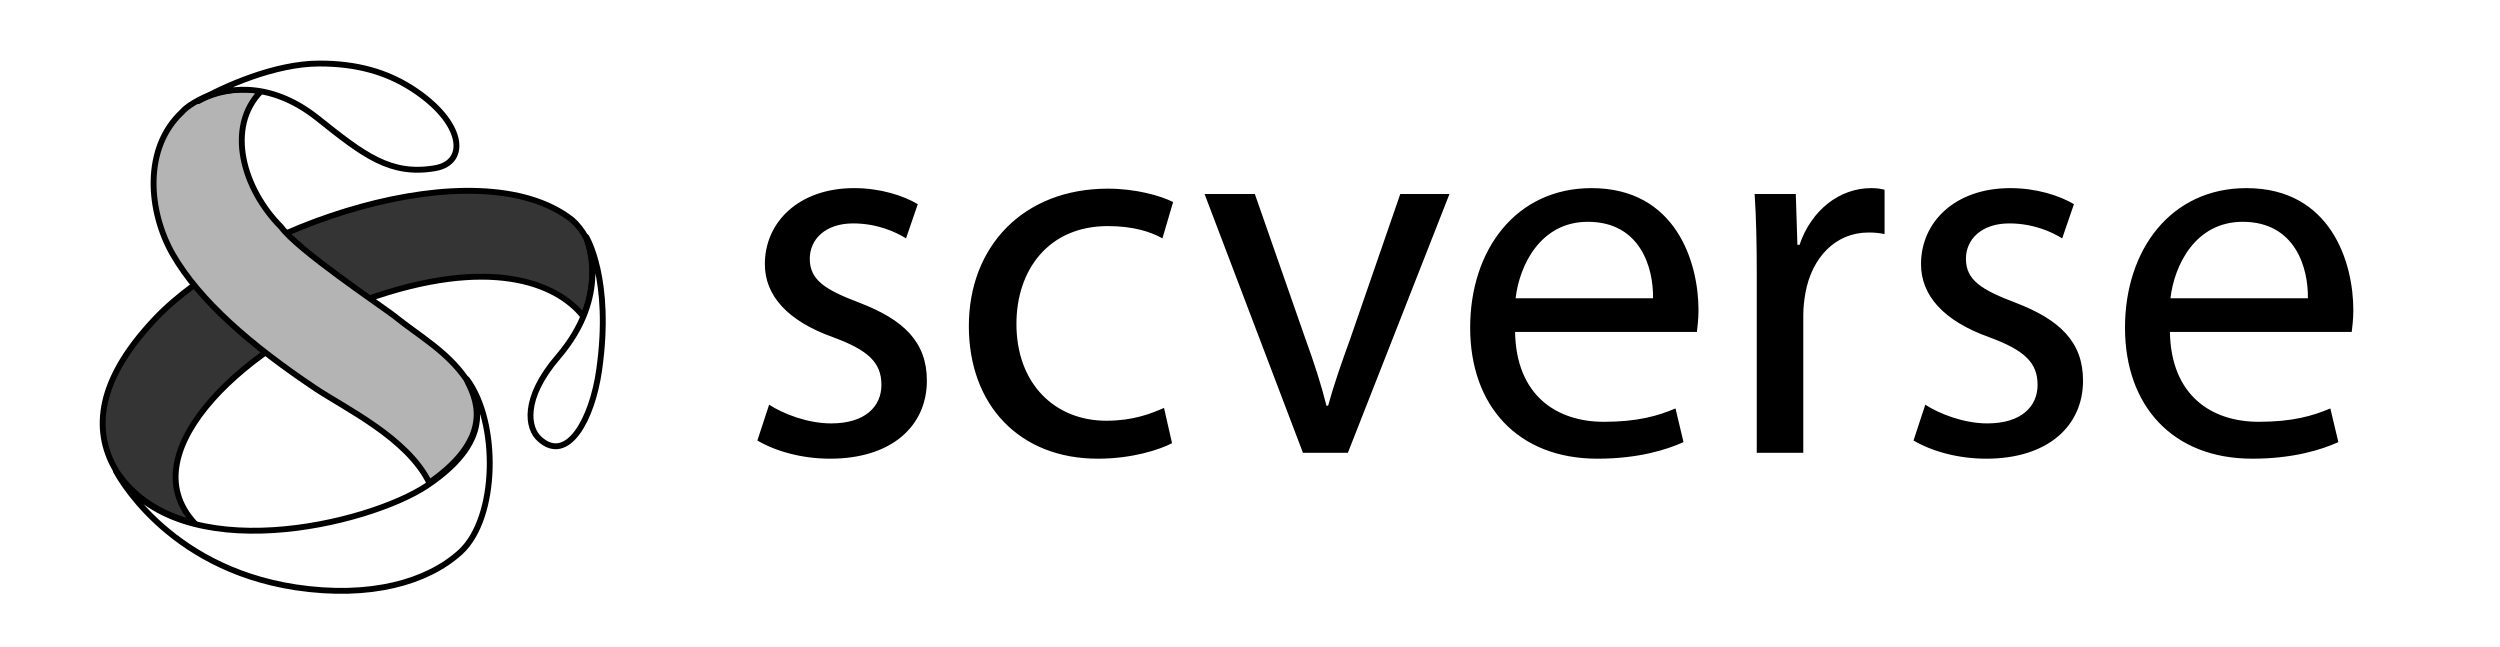
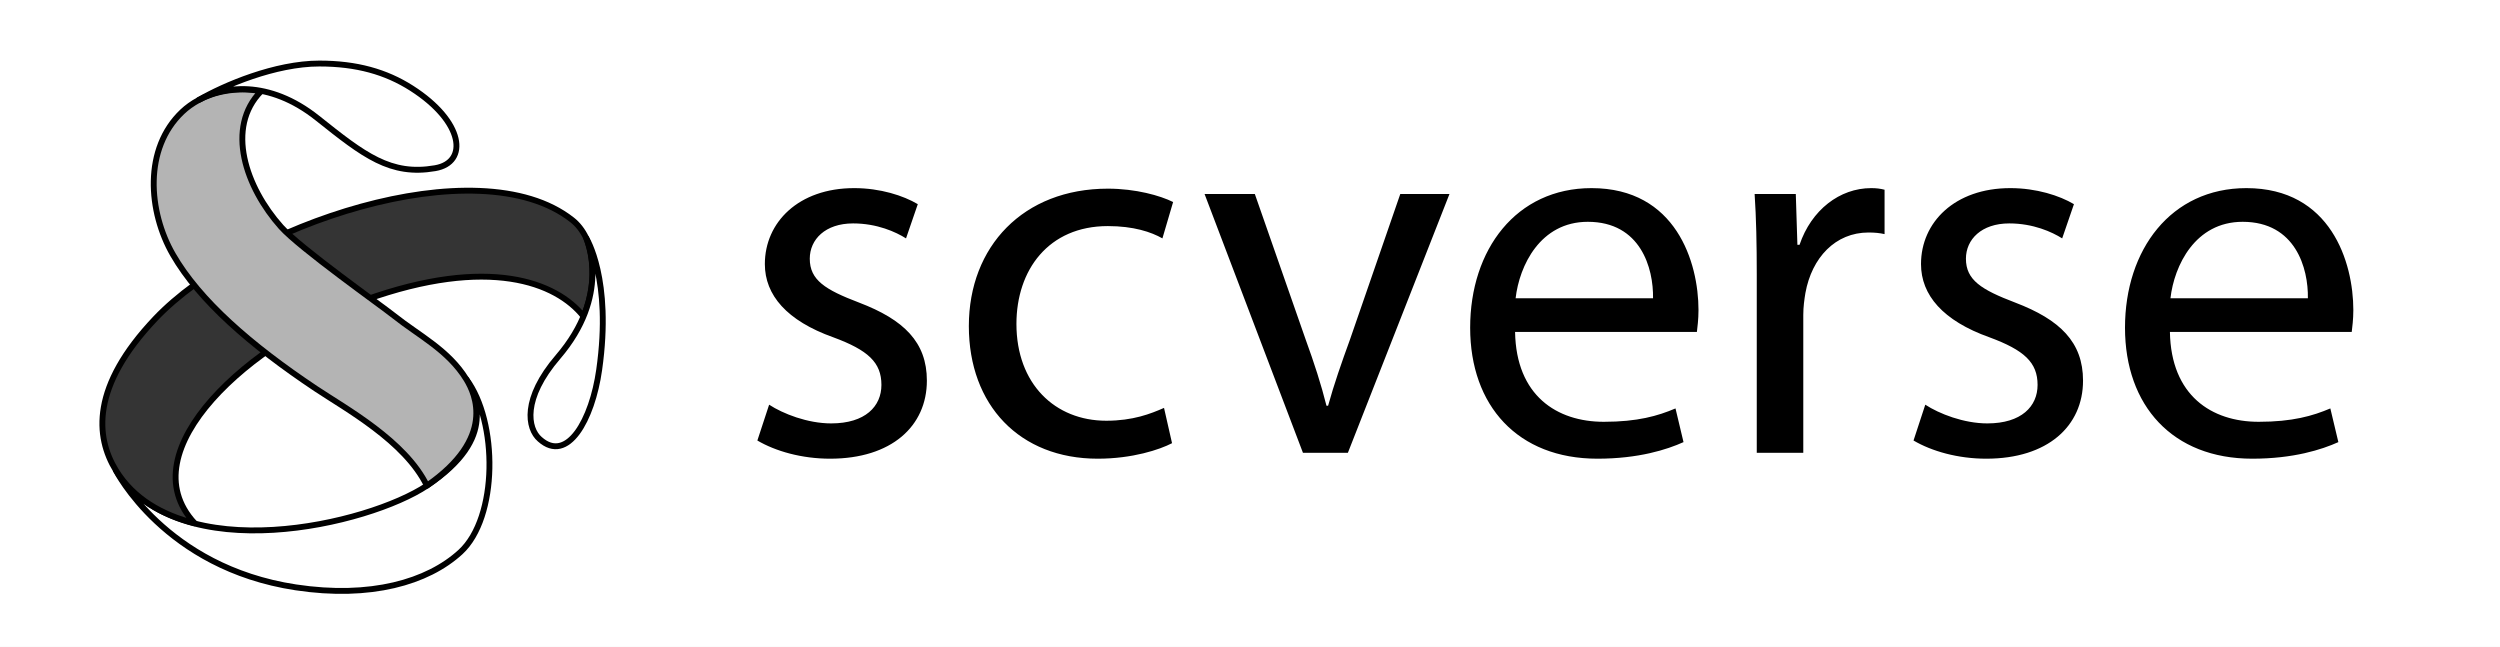
<svg xmlns="http://www.w3.org/2000/svg" width="100%" height="100%" viewBox="0 0 974 252" version="1.1" xml:space="preserve" style="fill-rule:evenodd;clip-rule:evenodd;stroke-linejoin:round;stroke-miterlimit:2;">
  <g>
    <rect x="0" y="0" width="974" height="252" style="fill:white;" />
    <g>
-       <path d="M115.248,228.837C64.169,221.049 45.158,183.485 45.158,183.485C69.895,222.194 143.65,204.328 166.326,189.211C194.729,170.2 184.651,154.166 181.902,147.752C194.271,164.244 194.042,201.58 179.382,215.094C166.555,226.775 144.337,233.189 115.248,228.837Z" style="fill:white;fill-rule:nonzero;stroke:black;stroke-width:2.29px;" />
-       <path d="M227.254,123.244C233.897,106.981 229.087,94.612 228.4,92.78C226.796,89.802 224.964,87.512 222.902,85.679C186.025,56.819 94.862,87.97 60.504,124.16C35.538,150.501 37.37,169.97 45.158,183.256C52.258,194.25 63.253,200.663 75.851,203.87C49.51,175.468 98.298,132.635 142.276,116.83C190.377,99.651 216.718,109.959 227.254,123.244Z" style="fill:rgb(52,52,52);fill-rule:nonzero;stroke:black;stroke-width:2.29px;" />
-       <path d="M217.405,139.048C238.02,114.998 228.858,93.925 228.4,92.322C228.4,92.322 238.478,108.585 233.439,144.088C230.69,163.557 221.07,180.736 210.304,171.116C205.494,166.993 203.433,155.311 217.405,139.048Z" style="fill:white;fill-rule:nonzero;stroke:black;stroke-width:2.29px;" />
-       <path d="M181.673,147.752C174.114,136.758 163.12,130.803 153.499,123.015C148.46,119.121 115.935,97.361 109.521,88.428C94.862,73.769 87.762,49.718 101.734,35.517C91.655,33.684 82.951,35.975 77.454,38.953C74.935,40.327 72.644,41.701 71.041,43.534C55.694,57.735 57.756,82.473 67.376,99.193C77.683,117.059 97.611,134.467 123.036,151.417C134.717,159.205 158.768,170.658 167.243,188.066C194.042,169.512 184.651,153.937 181.673,147.752Z" style="fill:rgb(180,180,180);fill-rule:nonzero;stroke:black;stroke-width:2.29px;" />
-       <path d="M123.723,46.053C141.818,60.484 152.125,68.5 169.533,65.523C182.589,63.232 180.757,47.428 160.371,34.372C150.293,27.958 138.84,24.751 124.41,24.751C107.231,24.751 87.074,33.684 77.225,39.411C86.387,34.143 104.482,30.707 123.723,46.053Z" style="fill:white;fill-rule:nonzero;stroke:black;stroke-width:2.29px;" />
+       <g transform="translate(35.0805,23.6082) scale(2.2905)">
+         <path d="M 35,89.6 C 12.697,86.223 4.4,69.7 4.4,69.7 15.2,86.6 47.407,78.91 57.3,72.3 69.707,64.01 65.2,57 64,54.2 c 5.4,7.2 5.417,23.518 -1,29.4 -5.583,5.118 -15.303,7.923 -28,6 z" style="fill:#ffffff;fill-rule:nonzero;stroke:#000000;stroke-width:1px;" />
+         <path d="M 83.94,43.502 C 86.84,36.402 84.767,30.971 84.4,30.2 83.765,28.867 82.946,27.845 82,27.1 65.944,14.444 26.095,28.095 11.1,43.9 0.195,55.395 0.885,63.969 4.4,69.7 c 2.987,4.871 7.9,7.6 13.4,9 -11.5,-12.4 9.793,-31.12 29,-38 20.993,-7.52 32.54,-2.998 37.14,2.802 z" style="fill:#343434;fill-rule:nonzero;stroke:#000000;stroke-width:1px;" />
+         <path d="m 79.6,50.4 c 9,-10.5 5,-19.5 4.8,-20.2 0,0 4.4,6.9 2.2,22.4 -1.2,8.5 -5.4,16 -10.1,11.8 -2.1,-1.8 -3,-6.9 3.1,-14 z" style="fill:#ffffff;fill-rule:nonzero;stroke:#000000;stroke-width:1px;" />
+         <path d="M 64,54.2 C 60.955,49.235 55.926,46.768 51.7,43.4 49.526,41.667 35.698,31.881 32.5,28.3 26.471,21.55 23,11.4 29.1,5.2 24.7,4.4 20.899,5.398 18.5,6.7 17.399,7.298 16.472,7.969 15.7,8.7 9.068,14.973 9.896,25.703 14.1,33 c 4.496,7.803 13.2,15.4 24.3,22.8 5.1,3.4 15.2,8.9 18.9,16.5 C 69,64.2 65.567,56.754 64,54.2 Z" style="fill:#b4b4b4;fill-rule:nonzero;stroke:#000000;stroke-width:1px;" />
+         <path d="m 38.7,9.8 c 7.9,6.3 12.402,9.814 20,8.5 5.702,-0.986 4.905,-7.909 -4,-13.6 C 50.305,1.891 45.3,0.5 39,0.5 31.5,0.5 22.8,4.2 18.5,6.7 22.5,4.4 30.3,3.1 38.7,9.8 Z" style="fill:#ffffff;fill-rule:nonzero;stroke:#000000;stroke-width:1px;" />
+       </g>
      <g transform="matrix(1,0,0,1,0,13.4164)">
        <path d="M295.069,158.208L299.652,144.25C305.069,147.792 314.652,151.542 323.819,151.542C337.152,151.542 343.402,144.875 343.402,136.542C343.402,127.792 338.194,123 324.652,118C306.527,111.542 297.986,101.542 297.986,89.459C297.986,73.209 311.111,59.875 332.777,59.875C342.986,59.875 351.944,62.792 357.569,66.125L352.986,79.459C349.027,76.959 341.736,73.625 332.361,73.625C321.527,73.625 315.486,79.875 315.486,87.375C315.486,95.708 321.527,99.458 334.652,104.458C352.152,111.125 361.111,119.875 361.111,134.875C361.111,152.583 347.361,165.292 323.402,165.292C312.361,165.292 302.152,162.375 295.069,158.208ZM453.503,145.5L456.628,159.25C451.836,161.75 441.211,165.292 427.67,165.292C397.253,165.292 377.461,144.458 377.461,113.625C377.461,82.584 398.711,60.084 431.628,60.084C442.461,60.084 452.045,62.792 457.045,65.292L452.878,79.459C448.503,76.959 441.628,74.667 431.628,74.667C408.503,74.667 396.003,91.75 396.003,112.792C396.003,136.125 411.003,150.5 431.003,150.5C441.42,150.5 448.295,147.792 453.503,145.5ZM469.299,62.167L488.882,62.167L508.674,118.833C512.007,128 514.715,136.333 516.799,144.667L517.424,144.667C519.715,136.333 522.632,128 525.965,118.833L545.549,62.167L564.715,62.167L525.132,163L507.632,163L469.299,62.167ZM661.107,115.917L590.274,115.917C590.69,140.708 606.524,150.917 624.857,150.917C637.982,150.917 645.898,148.625 652.773,145.708L655.898,158.833C649.44,161.75 638.398,165.292 622.357,165.292C591.315,165.292 572.774,144.667 572.774,114.25C572.774,83.834 590.69,59.875 620.065,59.875C652.982,59.875 661.732,88.834 661.732,107.375C661.732,111.125 661.315,114.042 661.107,115.917ZM590.482,102.792L644.023,102.792C644.232,91.125 639.232,73 618.607,73C600.065,73 591.94,90.083 590.482,102.792ZM684.435,163L684.435,93.625C684.435,81.75 684.227,71.542 683.602,62.167L699.643,62.167L700.268,81.959L701.102,81.959C705.685,68.417 716.727,59.875 729.018,59.875C731.102,59.875 732.56,60.084 734.227,60.5L734.227,77.792C732.352,77.375 730.477,77.167 727.977,77.167C715.06,77.167 705.893,86.959 703.393,100.708C702.977,103.208 702.56,106.125 702.56,109.25L702.56,163L684.435,163ZM745.508,158.208L750.091,144.25C755.508,147.792 765.091,151.542 774.258,151.542C787.591,151.542 793.841,144.875 793.841,136.542C793.841,127.792 788.633,123 775.091,118C756.966,111.542 748.424,101.542 748.424,89.459C748.424,73.209 761.549,59.875 783.216,59.875C793.424,59.875 802.383,62.792 808.008,66.125L803.424,79.459C799.466,76.959 792.174,73.625 782.799,73.625C771.966,73.625 765.924,79.875 765.924,87.375C765.924,95.708 771.966,99.458 785.091,104.458C802.591,111.125 811.549,119.875 811.549,134.875C811.549,152.583 797.799,165.292 773.841,165.292C762.799,165.292 752.591,162.375 745.508,158.208ZM916.233,115.917L845.4,115.917C845.817,140.708 861.65,150.917 879.983,150.917C893.108,150.917 901.025,148.625 907.9,145.708L911.025,158.833C904.567,161.75 893.525,165.292 877.483,165.292C846.442,165.292 827.9,144.667 827.9,114.25C827.9,83.834 845.817,59.875 875.192,59.875C908.108,59.875 916.858,88.834 916.858,107.375C916.858,111.125 916.442,114.042 916.233,115.917ZM845.608,102.792L899.15,102.792C899.358,91.125 894.358,73 873.733,73C855.192,73 847.067,90.083 845.608,102.792Z" style="fill-rule:nonzero;" />
      </g>
    </g>
  </g>
</svg>
